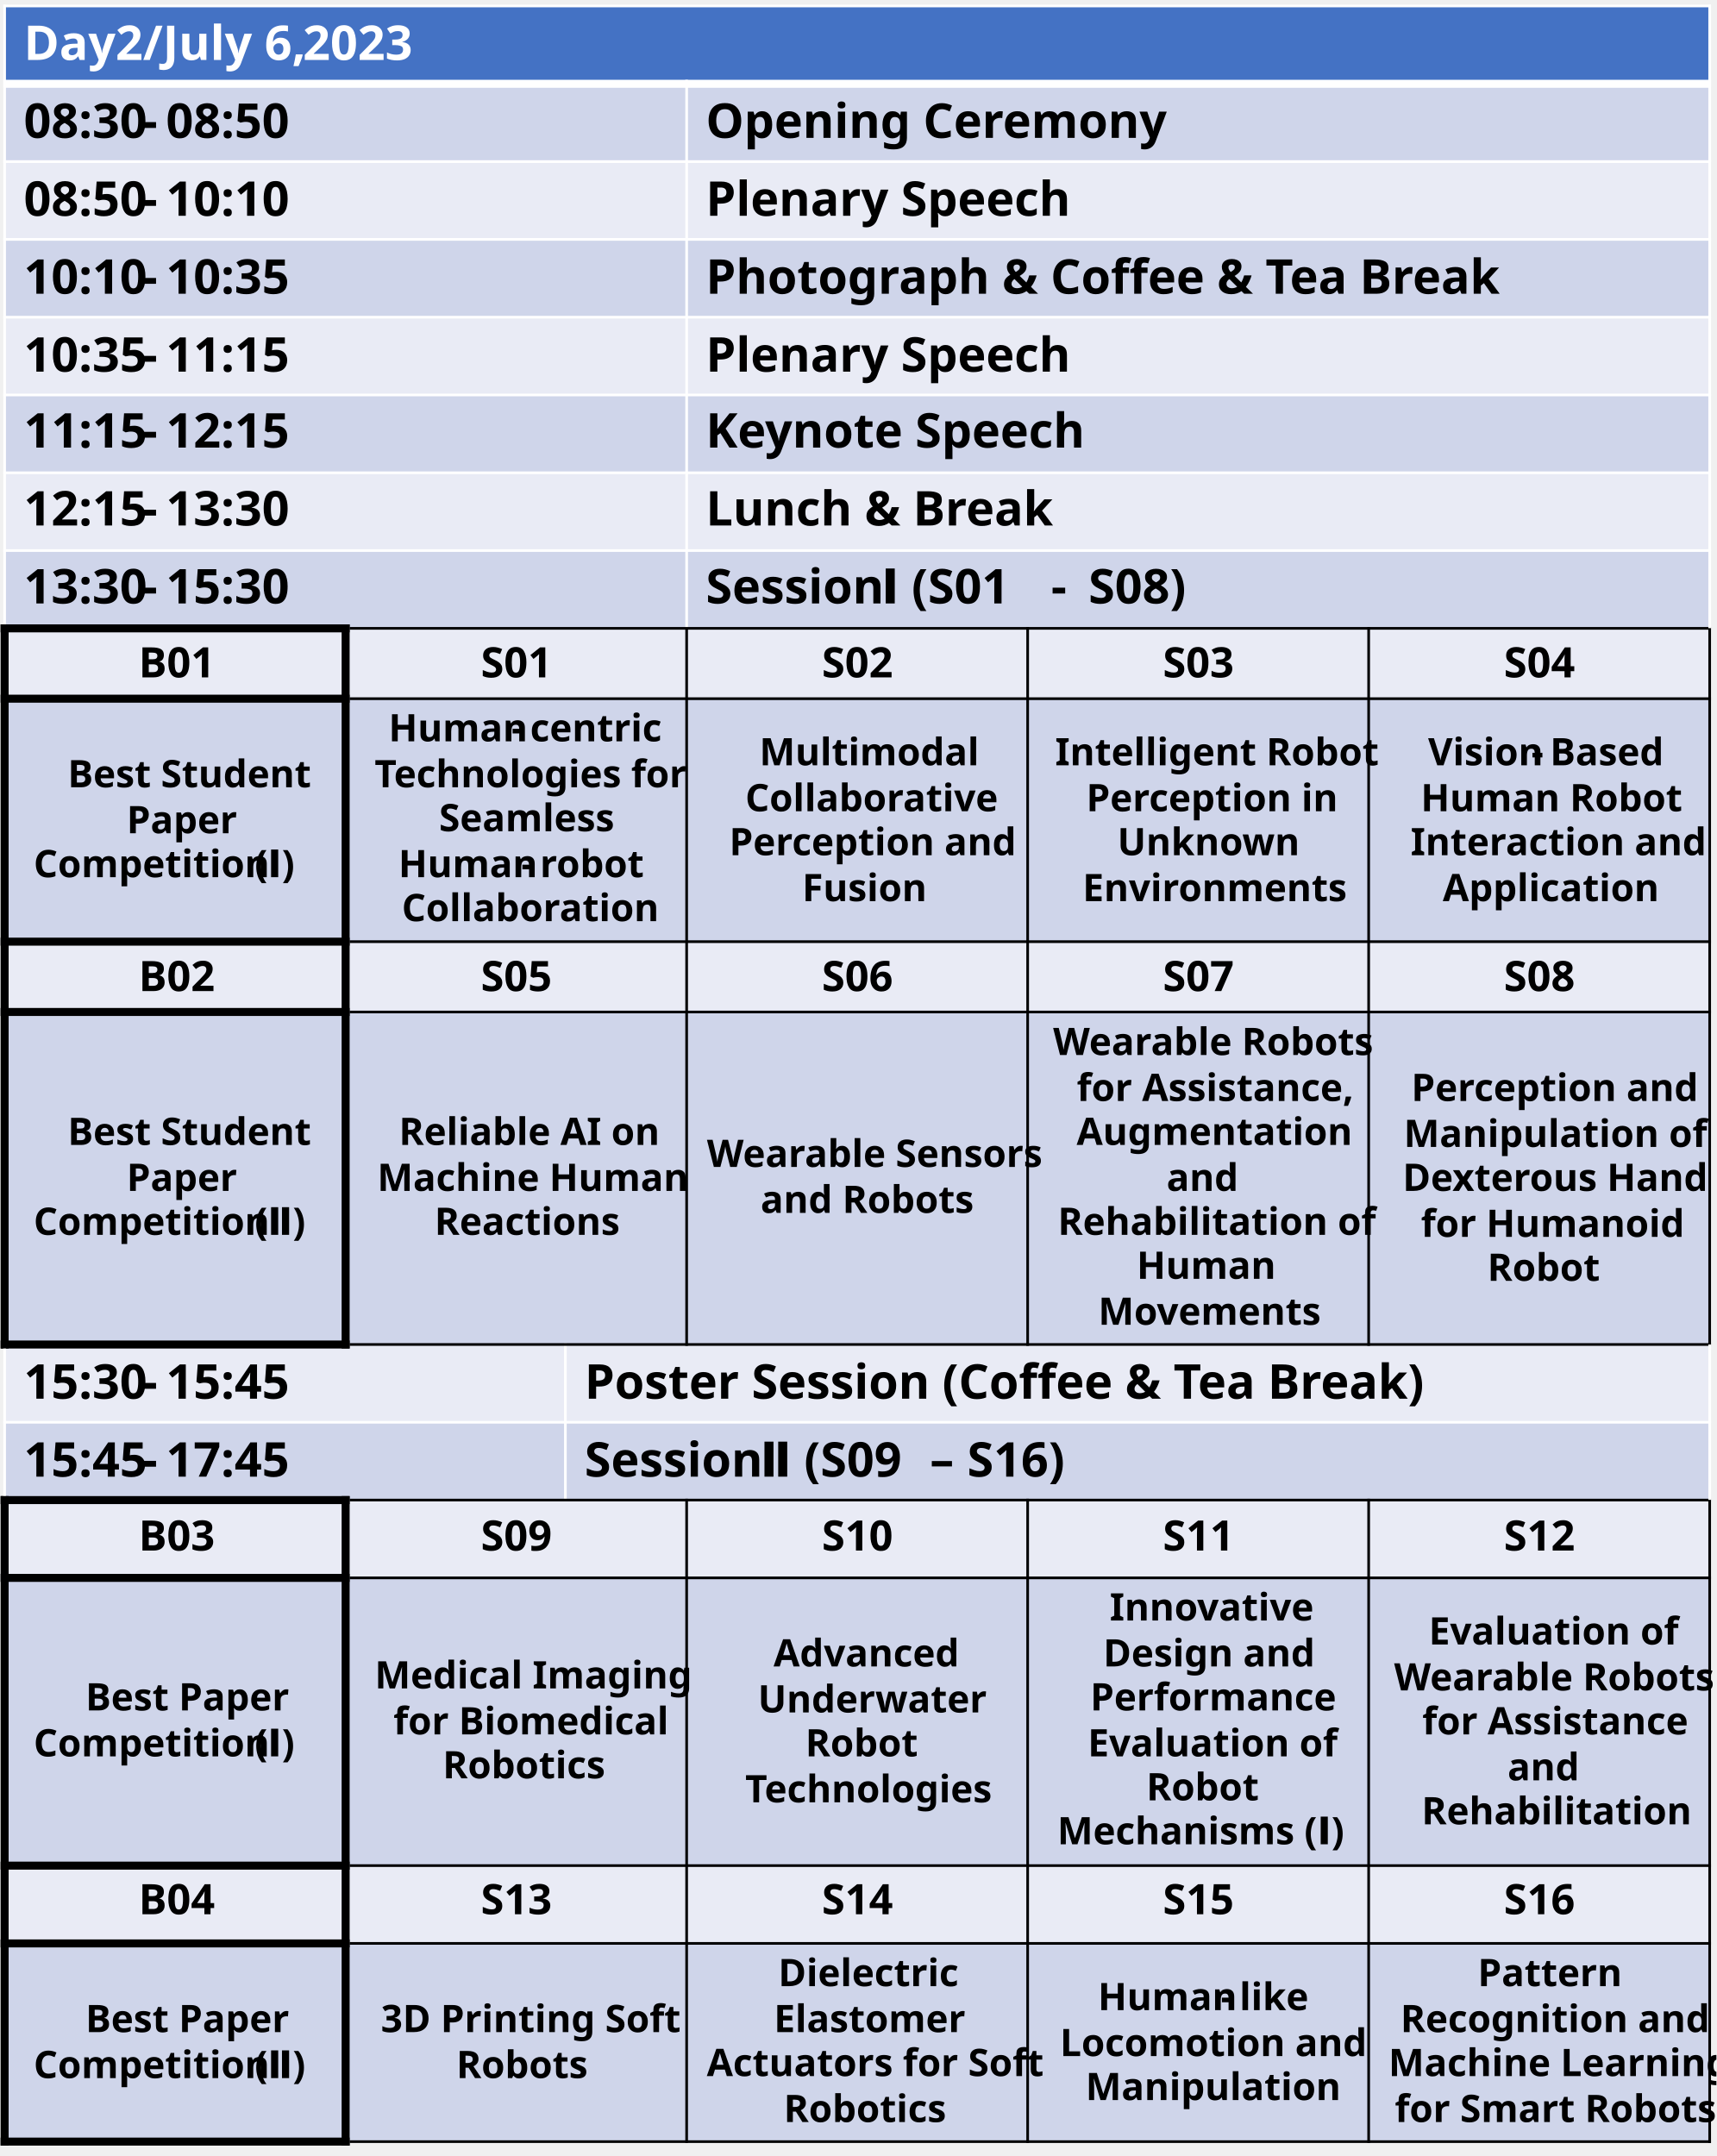
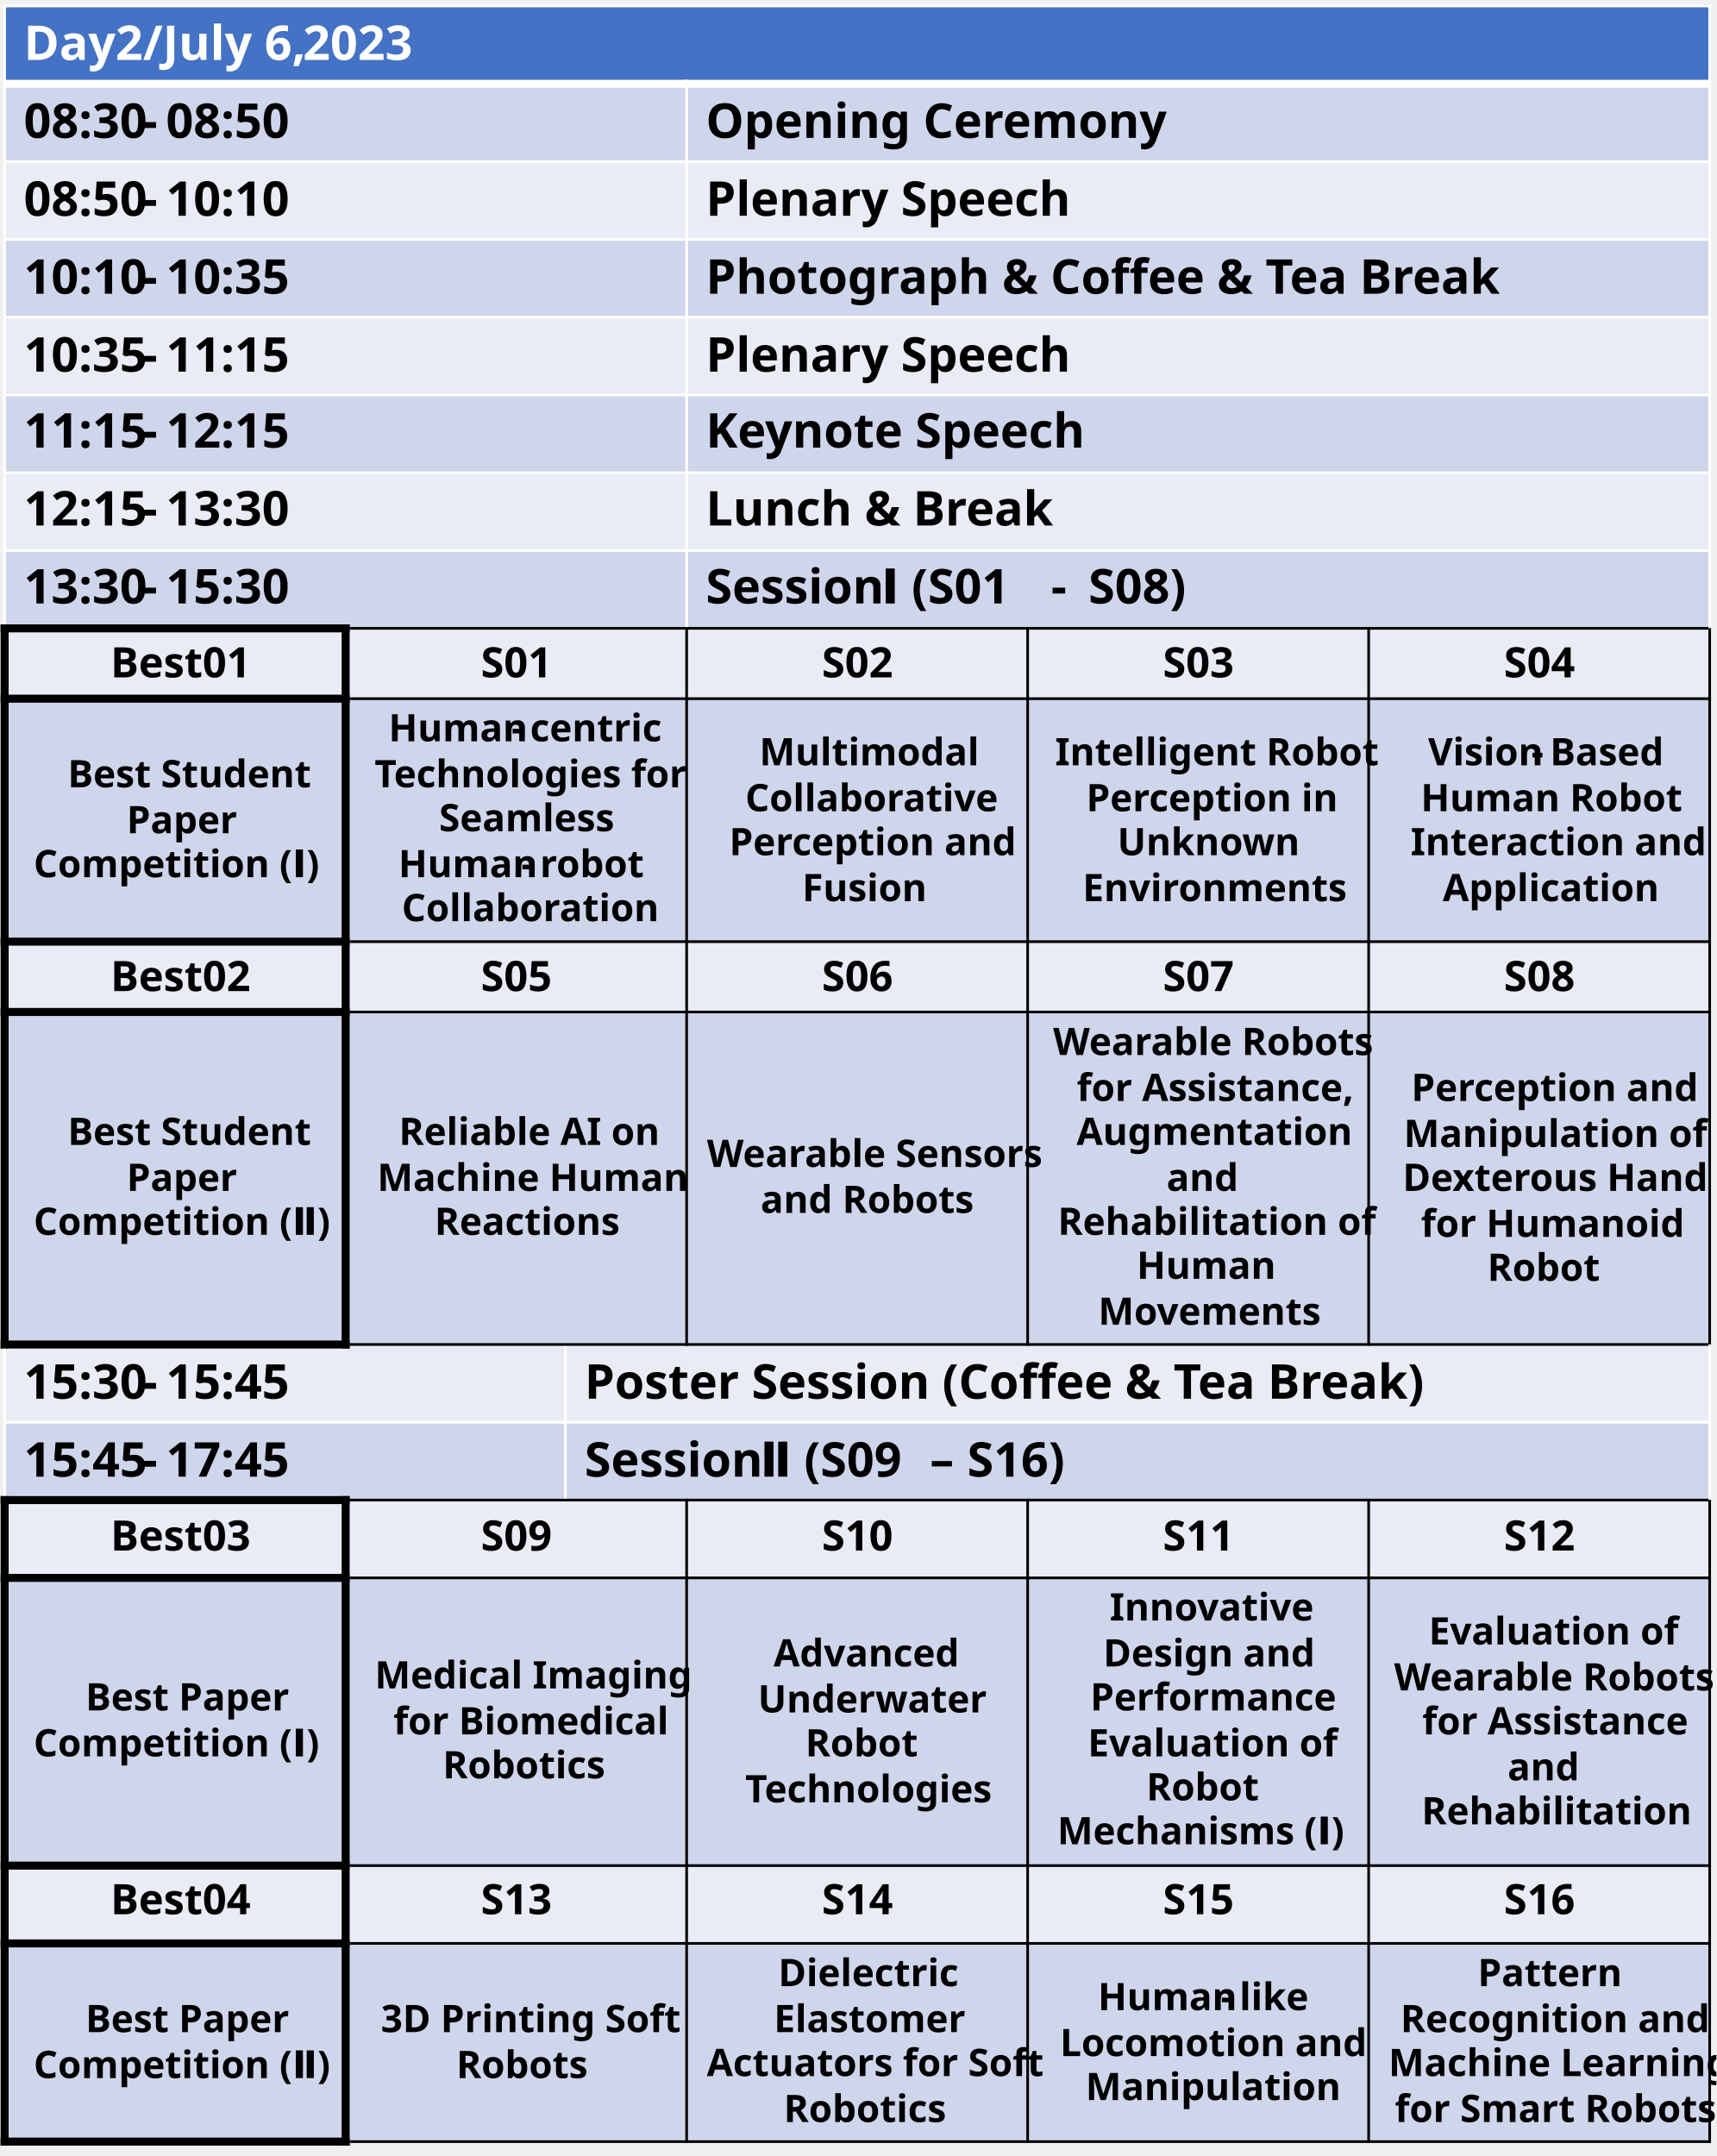
<svg xmlns="http://www.w3.org/2000/svg" width="859" height="1079" overflow="hidden">
  <g transform="translate(-225 3)">
    <path d="M227.314 0 1080.65 0 1080.65 38.933 227.314 38.933Z" fill="#4472C4" fill-rule="evenodd" />
    <path d="M227.314 38.933 568.647 38.933 568.647 77.867 227.314 77.867Z" fill="#CFD5EA" fill-rule="evenodd" />
    <path d="M568.647 38.933 1080.65 38.933 1080.65 77.867 568.647 77.867Z" fill="#CFD5EA" fill-rule="evenodd" />
    <path d="M227.314 77.867 568.647 77.867 568.647 116.8 227.314 116.8Z" fill="#E9EBF5" fill-rule="evenodd" />
    <path d="M568.647 77.867 1080.65 77.867 1080.65 116.8 568.647 116.8Z" fill="#E9EBF5" fill-rule="evenodd" />
    <path d="M227.314 116.8 568.647 116.8 568.647 155.733 227.314 155.733Z" fill="#CFD5EA" fill-rule="evenodd" />
    <path d="M568.647 116.8 1080.65 116.8 1080.65 155.733 568.647 155.733Z" fill="#CFD5EA" fill-rule="evenodd" />
    <path d="M227.314 155.733 568.647 155.733 568.647 194.667 227.314 194.667Z" fill="#E9EBF5" fill-rule="evenodd" />
    <path d="M568.647 155.733 1080.65 155.733 1080.65 194.667 568.647 194.667Z" fill="#E9EBF5" fill-rule="evenodd" />
    <path d="M227.314 194.667 568.647 194.667 568.647 233.6 227.314 233.6Z" fill="#CFD5EA" fill-rule="evenodd" />
    <path d="M568.647 194.667 1080.65 194.667 1080.65 233.6 568.647 233.6Z" fill="#CFD5EA" fill-rule="evenodd" />
    <path d="M227.314 233.6 568.647 233.6 568.647 272.533 227.314 272.533Z" fill="#E9EBF5" fill-rule="evenodd" />
    <path d="M568.647 233.6 1080.65 233.6 1080.65 272.533 568.647 272.533Z" fill="#E9EBF5" fill-rule="evenodd" />
    <path d="M227.314 272.533 568.647 272.533 568.647 311.467 227.314 311.467Z" fill="#CFD5EA" fill-rule="evenodd" />
    <path d="M568.647 272.533 1080.65 272.533 1080.65 311.467 568.647 311.467Z" fill="#CFD5EA" fill-rule="evenodd" />
    <path d="M227.314 311.467 397.98 311.467 397.98 346.667 227.314 346.667Z" fill="#E9EBF5" fill-rule="evenodd" />
    <path d="M397.98 311.467 568.647 311.467 568.647 346.667 397.98 346.667Z" fill="#E9EBF5" fill-rule="evenodd" />
    <path d="M568.647 311.467 739.314 311.467 739.314 346.667 568.647 346.667Z" fill="#E9EBF5" fill-rule="evenodd" />
    <path d="M739.314 311.467 909.98 311.467 909.98 346.667 739.314 346.667Z" fill="#E9EBF5" fill-rule="evenodd" />
    <path d="M909.98 311.467 1080.65 311.467 1080.65 346.667 909.98 346.667Z" fill="#E9EBF5" fill-rule="evenodd" />
    <path d="M227.314 346.667 397.98 346.667 397.98 468.267 227.314 468.267Z" fill="#CFD5EA" fill-rule="evenodd" />
    <path d="M397.98 346.667 568.647 346.667 568.647 468.267 397.98 468.267Z" fill="#CFD5EA" fill-rule="evenodd" />
    <path d="M568.647 346.667 739.314 346.667 739.314 468.267 568.647 468.267Z" fill="#CFD5EA" fill-rule="evenodd" />
    <path d="M739.314 346.667 909.98 346.667 909.98 468.267 739.314 468.267Z" fill="#CFD5EA" fill-rule="evenodd" />
    <path d="M909.98 346.667 1080.65 346.667 1080.65 468.267 909.98 468.267Z" fill="#CFD5EA" fill-rule="evenodd" />
    <path d="M227.314 468.267 397.98 468.267 397.98 503.467 227.314 503.467Z" fill="#E9EBF5" fill-rule="evenodd" />
    <path d="M397.98 468.267 568.647 468.267 568.647 503.467 397.98 503.467Z" fill="#E9EBF5" fill-rule="evenodd" />
    <path d="M568.647 468.267 739.314 468.267 739.314 503.467 568.647 503.467Z" fill="#E9EBF5" fill-rule="evenodd" />
    <path d="M739.314 468.267 909.98 468.267 909.98 503.467 739.314 503.467Z" fill="#E9EBF5" fill-rule="evenodd" />
    <path d="M909.98 468.267 1080.65 468.267 1080.65 503.467 909.98 503.467Z" fill="#E9EBF5" fill-rule="evenodd" />
    <path d="M227.314 503.467 397.98 503.467 397.98 669.867 227.314 669.867Z" fill="#CFD5EA" fill-rule="evenodd" />
    <path d="M397.98 503.467 568.647 503.467 568.647 669.867 397.98 669.867Z" fill="#CFD5EA" fill-rule="evenodd" />
    <path d="M568.647 503.467 739.314 503.467 739.314 669.867 568.647 669.867Z" fill="#CFD5EA" fill-rule="evenodd" />
    <path d="M739.314 503.467 909.98 503.467 909.98 669.867 739.314 669.867Z" fill="#CFD5EA" fill-rule="evenodd" />
    <path d="M909.98 503.467 1080.65 503.467 1080.65 669.867 909.98 669.867Z" fill="#CFD5EA" fill-rule="evenodd" />
    <path d="M227.314 669.867 507.961 669.867 507.961 708.8 227.314 708.8Z" fill="#E9EBF5" fill-rule="evenodd" />
    <path d="M507.961 669.867 1080.65 669.867 1080.65 708.8 507.961 708.8Z" fill="#E9EBF5" fill-rule="evenodd" />
    <path d="M227.314 708.8 507.961 708.8 507.961 747.733 227.314 747.733Z" fill="#CFD5EA" fill-rule="evenodd" />
    <path d="M507.961 708.8 1080.65 708.8 1080.65 747.733 507.961 747.733Z" fill="#CFD5EA" fill-rule="evenodd" />
    <path d="M227.314 747.733 397.98 747.733 397.98 786.667 227.314 786.667Z" fill="#E9EBF5" fill-rule="evenodd" />
    <path d="M397.98 747.733 568.647 747.733 568.647 786.667 397.98 786.667Z" fill="#E9EBF5" fill-rule="evenodd" />
    <path d="M568.647 747.733 739.314 747.733 739.314 786.667 568.647 786.667Z" fill="#E9EBF5" fill-rule="evenodd" />
    <path d="M739.314 747.733 909.98 747.733 909.98 786.667 739.314 786.667Z" fill="#E9EBF5" fill-rule="evenodd" />
    <path d="M909.98 747.733 1080.65 747.733 1080.65 786.667 909.98 786.667Z" fill="#E9EBF5" fill-rule="evenodd" />
    <path d="M227.314 786.667 397.98 786.667 397.98 930.667 227.314 930.667Z" fill="#CFD5EA" fill-rule="evenodd" />
    <path d="M397.98 786.667 568.647 786.667 568.647 930.667 397.98 930.667Z" fill="#CFD5EA" fill-rule="evenodd" />
    <path d="M568.647 786.667 739.314 786.667 739.314 930.667 568.647 930.667Z" fill="#CFD5EA" fill-rule="evenodd" />
    <path d="M739.314 786.667 909.98 786.667 909.98 930.667 739.314 930.667Z" fill="#CFD5EA" fill-rule="evenodd" />
    <path d="M909.98 786.667 1080.65 786.667 1080.65 930.667 909.98 930.667Z" fill="#CFD5EA" fill-rule="evenodd" />
    <path d="M227.314 930.667 397.98 930.667 397.98 969.6 227.314 969.6Z" fill="#E9EBF5" fill-rule="evenodd" />
    <path d="M397.98 930.667 568.647 930.667 568.647 969.6 397.98 969.6Z" fill="#E9EBF5" fill-rule="evenodd" />
    <path d="M568.647 930.667 739.314 930.667 739.314 969.6 568.647 969.6Z" fill="#E9EBF5" fill-rule="evenodd" />
    <path d="M739.314 930.667 909.98 930.667 909.98 969.6 739.314 969.6Z" fill="#E9EBF5" fill-rule="evenodd" />
    <path d="M909.98 930.667 1080.65 930.667 1080.65 969.6 909.98 969.6Z" fill="#E9EBF5" fill-rule="evenodd" />
    <path d="M227.314 969.6 397.98 969.6 397.98 1068.8 227.314 1068.8Z" fill="#CFD5EA" fill-rule="evenodd" />
    <path d="M397.98 969.6 568.647 969.6 568.647 1068.8 397.98 1068.8Z" fill="#CFD5EA" fill-rule="evenodd" />
    <path d="M568.647 969.6 739.314 969.6 739.314 1068.8 568.647 1068.8Z" fill="#CFD5EA" fill-rule="evenodd" />
    <path d="M739.314 969.6 909.98 969.6 909.98 1068.8 739.314 1068.8Z" fill="#CFD5EA" fill-rule="evenodd" />
    <path d="M909.98 969.6 1080.65 969.6 1080.65 1068.8 909.98 1068.8Z" fill="#CFD5EA" fill-rule="evenodd" />
    <path d="M397.98 309.467 397.98 671.867" stroke="#000000" stroke-width="4" stroke-linejoin="round" stroke-miterlimit="10" fill="none" fill-rule="evenodd" />
    <path d="M397.98 745.733 397.98 1070.8" stroke="#000000" stroke-width="4" stroke-linejoin="round" stroke-miterlimit="10" fill="none" fill-rule="evenodd" />
    <path d="M507.961 669.2 507.961 748.4" stroke="#FFFFFF" stroke-width="1.333" stroke-linejoin="round" stroke-miterlimit="10" fill="none" fill-rule="evenodd" />
    <path d="M568.647 36.933 568.647 311.467" stroke="#FFFFFF" stroke-width="1.333" stroke-linejoin="round" stroke-miterlimit="10" fill="none" fill-rule="evenodd" />
    <path d="M568.647 311.467 568.647 670.533" stroke="#000000" stroke-width="1.333" stroke-linejoin="round" stroke-miterlimit="10" fill="none" fill-rule="evenodd" />
    <path d="M568.647 747.067 568.647 1069.47" stroke="#000000" stroke-width="1.333" stroke-linejoin="round" stroke-miterlimit="10" fill="none" fill-rule="evenodd" />
    <path d="M739.314 310.8 739.314 670.533" stroke="#000000" stroke-width="1.333" stroke-linejoin="round" stroke-miterlimit="10" fill="none" fill-rule="evenodd" />
    <path d="M739.314 747.067 739.314 1069.47" stroke="#000000" stroke-width="1.333" stroke-linejoin="round" stroke-miterlimit="10" fill="none" fill-rule="evenodd" />
    <path d="M909.98 310.8 909.98 670.533" stroke="#000000" stroke-width="1.333" stroke-linejoin="round" stroke-miterlimit="10" fill="none" fill-rule="evenodd" />
    <path d="M909.98 747.067 909.98 1069.47" stroke="#000000" stroke-width="1.333" stroke-linejoin="round" stroke-miterlimit="10" fill="none" fill-rule="evenodd" />
    <path d="M226.647 38.933 1081.31 38.933" stroke="#FFFFFF" stroke-width="4" stroke-linejoin="round" stroke-miterlimit="10" fill="none" fill-rule="evenodd" />
    <path d="M226.647 77.867 1081.31 77.867" stroke="#FFFFFF" stroke-width="1.333" stroke-linejoin="round" stroke-miterlimit="10" fill="none" fill-rule="evenodd" />
    <path d="M226.647 116.8 1081.31 116.8" stroke="#FFFFFF" stroke-width="1.333" stroke-linejoin="round" stroke-miterlimit="10" fill="none" fill-rule="evenodd" />
    <path d="M226.647 155.733 1081.31 155.733" stroke="#FFFFFF" stroke-width="1.333" stroke-linejoin="round" stroke-miterlimit="10" fill="none" fill-rule="evenodd" />
    <path d="M226.647 194.667 1081.31 194.667" stroke="#FFFFFF" stroke-width="1.333" stroke-linejoin="round" stroke-miterlimit="10" fill="none" fill-rule="evenodd" />
    <path d="M226.647 233.6 1081.31 233.6" stroke="#FFFFFF" stroke-width="1.333" stroke-linejoin="round" stroke-miterlimit="10" fill="none" fill-rule="evenodd" />
    <path d="M226.647 272.533 1081.31 272.533" stroke="#FFFFFF" stroke-width="1.333" stroke-linejoin="round" stroke-miterlimit="10" fill="none" fill-rule="evenodd" />
    <path d="M225.314 311.467 399.98 311.467" stroke="#000000" stroke-width="4" stroke-linejoin="round" stroke-miterlimit="10" fill="none" fill-rule="evenodd" />
    <path d="M399.98 311.467 1081.31 311.467" stroke="#000000" stroke-width="1.333" stroke-linejoin="round" stroke-miterlimit="10" fill="none" fill-rule="evenodd" />
    <path d="M225.314 346.667 399.98 346.667" stroke="#000000" stroke-width="4" stroke-linejoin="round" stroke-miterlimit="10" fill="none" fill-rule="evenodd" />
    <path d="M399.98 346.667 1081.31 346.667" stroke="#000000" stroke-width="1.333" stroke-linejoin="round" stroke-miterlimit="10" fill="none" fill-rule="evenodd" />
    <path d="M225.314 468.267 399.98 468.267" stroke="#000000" stroke-width="4" stroke-linejoin="round" stroke-miterlimit="10" fill="none" fill-rule="evenodd" />
    <path d="M399.98 468.267 1081.31 468.267" stroke="#000000" stroke-width="1.333" stroke-linejoin="round" stroke-miterlimit="10" fill="none" fill-rule="evenodd" />
    <path d="M225.314 503.467 399.98 503.467" stroke="#000000" stroke-width="4" stroke-linejoin="round" stroke-miterlimit="10" fill="none" fill-rule="evenodd" />
    <path d="M399.98 503.467 1081.31 503.467" stroke="#000000" stroke-width="1.333" stroke-linejoin="round" stroke-miterlimit="10" fill="none" fill-rule="evenodd" />
    <path d="M225.314 669.867 399.98 669.867" stroke="#000000" stroke-width="4" stroke-linejoin="round" stroke-miterlimit="10" fill="none" fill-rule="evenodd" />
    <path d="M399.98 669.867 1081.31 669.867" stroke="#000000" stroke-width="1.333" stroke-linejoin="round" stroke-miterlimit="10" fill="none" fill-rule="evenodd" />
    <path d="M226.647 708.8 1081.31 708.8" stroke="#FFFFFF" stroke-width="1.333" stroke-linejoin="round" stroke-miterlimit="10" fill="none" fill-rule="evenodd" />
    <path d="M225.314 747.733 399.98 747.733" stroke="#000000" stroke-width="4" stroke-linejoin="round" stroke-miterlimit="10" fill="none" fill-rule="evenodd" />
    <path d="M399.98 747.733 1081.31 747.733" stroke="#000000" stroke-width="1.333" stroke-linejoin="round" stroke-miterlimit="10" fill="none" fill-rule="evenodd" />
    <path d="M225.314 786.667 399.98 786.667" stroke="#000000" stroke-width="4" stroke-linejoin="round" stroke-miterlimit="10" fill="none" fill-rule="evenodd" />
    <path d="M399.98 786.667 1081.31 786.667" stroke="#000000" stroke-width="1.333" stroke-linejoin="round" stroke-miterlimit="10" fill="none" fill-rule="evenodd" />
    <path d="M225.314 930.667 399.98 930.667" stroke="#000000" stroke-width="4" stroke-linejoin="round" stroke-miterlimit="10" fill="none" fill-rule="evenodd" />
    <path d="M399.98 930.667 1081.31 930.667" stroke="#000000" stroke-width="1.333" stroke-linejoin="round" stroke-miterlimit="10" fill="none" fill-rule="evenodd" />
    <path d="M225.314 969.6 399.98 969.6" stroke="#000000" stroke-width="4" stroke-linejoin="round" stroke-miterlimit="10" fill="none" fill-rule="evenodd" />
    <path d="M399.98 969.6 1081.31 969.6" stroke="#000000" stroke-width="1.333" stroke-linejoin="round" stroke-miterlimit="10" fill="none" fill-rule="evenodd" />
    <path d="M227.314-0.667 227.314 309.467" stroke="#FFFFFF" stroke-width="1.333" stroke-linejoin="round" stroke-miterlimit="10" fill="none" fill-rule="evenodd" />
    <path d="M227.314 309.467 227.314 671.867" stroke="#000000" stroke-width="4" stroke-linejoin="round" stroke-miterlimit="10" fill="none" fill-rule="evenodd" />
    <path d="M227.314 671.867 227.314 745.733" stroke="#FFFFFF" stroke-width="1.333" stroke-linejoin="round" stroke-miterlimit="10" fill="none" fill-rule="evenodd" />
    <path d="M227.314 745.733 227.314 1070.8" stroke="#000000" stroke-width="4" stroke-linejoin="round" stroke-miterlimit="10" fill="none" fill-rule="evenodd" />
    <path d="M1080.65-0.667 1080.65 311.467" stroke="#FFFFFF" stroke-width="1.333" stroke-linejoin="round" stroke-miterlimit="10" fill="none" fill-rule="evenodd" />
    <path d="M1080.65 311.467 1080.65 669.867" stroke="#000000" stroke-width="1.333" stroke-linejoin="round" stroke-miterlimit="10" fill="none" fill-rule="evenodd" />
    <path d="M1080.65 669.867 1080.65 747.733" stroke="#FFFFFF" stroke-width="1.333" stroke-linejoin="round" stroke-miterlimit="10" fill="none" fill-rule="evenodd" />
    <path d="M1080.65 747.733 1080.65 1069.47" stroke="#000000" stroke-width="1.333" stroke-linejoin="round" stroke-miterlimit="10" fill="none" fill-rule="evenodd" />
    <path d="M226.647 0 1081.31 0" stroke="#FFFFFF" stroke-width="1.333" stroke-linejoin="round" stroke-miterlimit="10" fill="none" fill-rule="evenodd" />
    <path d="M225.314 1068.8 399.98 1068.8" stroke="#000000" stroke-width="4" stroke-linejoin="round" stroke-miterlimit="10" fill="none" fill-rule="evenodd" />
    <path d="M399.98 1068.8 1081.31 1068.8" stroke="#000000" stroke-width="1.333" stroke-linejoin="round" stroke-miterlimit="10" fill="none" fill-rule="evenodd" />
    <g>
      <text fill="#FFFFFF" font-family="DengXian,DengXian_MSFontService,sans-serif" font-weight="700" font-size="24" transform="translate(236.914 27)">Day2/July 6,</text>
    </g>
    <text fill="#FFFFFF" font-family="DengXian,DengXian_MSFontService,sans-serif" font-weight="700" font-size="24" transform="translate(376.58 27)">2023</text>
    <g>
      <text font-family="DengXian,DengXian_MSFontService,sans-serif" font-weight="700" font-size="24" transform="translate(578.247 66)">Opening Ceremony</text>
    </g>
    <g>
      <text font-family="DengXian,DengXian_MSFontService,sans-serif" font-weight="700" font-size="24" transform="translate(236.914 66)">08:30</text>
    </g>
    <text font-family="DengXian,DengXian_MSFontService,sans-serif" font-weight="700" font-size="24" transform="translate(296.08 66)">-</text>
    <text font-family="DengXian,DengXian_MSFontService,sans-serif" font-weight="700" font-size="24" transform="translate(308.08 66)">08:50</text>
    <g>
      <text font-family="DengXian,DengXian_MSFontService,sans-serif" font-weight="700" font-size="24" transform="translate(578.247 105)">Plenary Speech</text>
    </g>
    <g>
      <text font-family="DengXian,DengXian_MSFontService,sans-serif" font-weight="700" font-size="24" transform="translate(236.914 105)">08:50</text>
    </g>
    <text font-family="DengXian,DengXian_MSFontService,sans-serif" font-weight="700" font-size="24" transform="translate(296.08 105)">-</text>
    <text font-family="DengXian,DengXian_MSFontService,sans-serif" font-weight="700" font-size="24" transform="translate(308.08 105)">10:10</text>
    <g>
      <text font-family="DengXian,DengXian_MSFontService,sans-serif" font-weight="700" font-size="24" transform="translate(578.247 144)">Photograph &amp; Coffee &amp; Tea Break</text>
    </g>
    <g>
      <text font-family="DengXian,DengXian_MSFontService,sans-serif" font-weight="700" font-size="24" transform="translate(236.914 144)">10:10</text>
    </g>
    <text font-family="DengXian,DengXian_MSFontService,sans-serif" font-weight="700" font-size="24" transform="translate(296.08 144)">-</text>
    <text font-family="DengXian,DengXian_MSFontService,sans-serif" font-weight="700" font-size="24" transform="translate(308.08 144)">10:35</text>
    <g>
      <text font-family="DengXian,DengXian_MSFontService,sans-serif" font-weight="700" font-size="24" transform="translate(578.247 183)">Plenary Speech</text>
    </g>
    <g>
      <text font-family="DengXian,DengXian_MSFontService,sans-serif" font-weight="700" font-size="24" transform="translate(236.914 183)">10:35</text>
    </g>
    <text font-family="DengXian,DengXian_MSFontService,sans-serif" font-weight="700" font-size="24" transform="translate(296.08 183)">-</text>
    <text font-family="DengXian,DengXian_MSFontService,sans-serif" font-weight="700" font-size="24" transform="translate(308.08 183)">11:15</text>
    <g>
      <text font-family="DengXian,DengXian_MSFontService,sans-serif" font-weight="700" font-size="24" transform="translate(578.247 221)">Keynote Speech</text>
    </g>
    <g>
      <text font-family="DengXian,DengXian_MSFontService,sans-serif" font-weight="700" font-size="24" transform="translate(236.914 221)">11:15</text>
    </g>
    <text font-family="DengXian,DengXian_MSFontService,sans-serif" font-weight="700" font-size="24" transform="translate(296.08 221)">-</text>
    <text font-family="DengXian,DengXian_MSFontService,sans-serif" font-weight="700" font-size="24" transform="translate(308.08 221)">12:15</text>
    <g>
      <text font-family="DengXian,DengXian_MSFontService,sans-serif" font-weight="700" font-size="24" transform="translate(578.247 260)">Lunch &amp; Break</text>
    </g>
    <g>
      <text font-family="DengXian,DengXian_MSFontService,sans-serif" font-weight="700" font-size="24" transform="translate(236.914 260)">12:15</text>
    </g>
    <text font-family="DengXian,DengXian_MSFontService,sans-serif" font-weight="700" font-size="24" transform="translate(296.08 260)">-</text>
    <text font-family="DengXian,DengXian_MSFontService,sans-serif" font-weight="700" font-size="24" transform="translate(308.08 260)">13:30</text>
    <g>
      <text font-family="DengXian,DengXian_MSFontService,sans-serif" font-weight="700" font-size="24" transform="translate(578.247 299)">Session</text>
    </g>
    <text font-family="DengXian,DengXian_MSFontService,sans-serif" font-weight="700" font-size="24" transform="translate(666.08 299)">Ⅰ (S01</text>
    <text font-family="DengXian,DengXian_MSFontService,sans-serif" font-weight="700" font-size="24" transform="translate(751.08 299)">-</text>
    <text font-family="DengXian,DengXian_MSFontService,sans-serif" font-weight="700" font-size="24" transform="translate(769.747 299)">S08)</text>
    <g>
      <text font-family="DengXian,DengXian_MSFontService,sans-serif" font-weight="700" font-size="24" transform="translate(236.914 299)">13:30</text>
    </g>
    <text font-family="DengXian,DengXian_MSFontService,sans-serif" font-weight="700" font-size="24" transform="translate(296.08 299)">-</text>
    <text font-family="DengXian,DengXian_MSFontService,sans-serif" font-weight="700" font-size="24" transform="translate(308.08 299)">15:30</text>
    <text font-family="DengXian,DengXian_MSFontService,sans-serif" font-weight="700" font-size="21" transform="translate(977.647 336)">S04</text>
    <text font-family="DengXian,DengXian_MSFontService,sans-serif" font-weight="700" font-size="21" transform="translate(806.98 336)">S03</text>
    <text font-family="DengXian,DengXian_MSFontService,sans-serif" font-weight="700" font-size="21" transform="translate(636.314 336)">S02</text>
    <text font-family="DengXian,DengXian_MSFontService,sans-serif" font-weight="700" font-size="21" transform="translate(465.647 336)">S01</text>
-     <text font-family="DengXian,DengXian_MSFontService,sans-serif" font-weight="700" font-size="21" transform="translate(294.397 336)">B01</text>
+     <text font-family="DengXian,DengXian_MSFontService,sans-serif" font-weight="700" font-size="21" transform="translate(280.314 336)">Best01</text>
    <text font-family="DengXian,DengXian_MSFontService,sans-serif" font-weight="700" font-size="19" transform="translate(939.727 380)">Vision</text>
    <text font-family="DengXian,DengXian_MSFontService,sans-serif" font-weight="700" font-size="19" transform="translate(991.394 380)">-</text>
    <text font-family="DengXian,DengXian_MSFontService,sans-serif" font-weight="700" font-size="19" transform="translate(1000.73 380)">Based</text>
    <text font-family="DengXian,DengXian_MSFontService,sans-serif" font-weight="700" font-size="19" transform="translate(936.06 403)">Human Robot</text>
    <text font-family="DengXian,DengXian_MSFontService,sans-serif" font-weight="700" font-size="19" transform="translate(930.98 425)">Interaction and</text>
    <text font-family="DengXian,DengXian_MSFontService,sans-serif" font-weight="700" font-size="19" transform="translate(947.06 448)">Application</text>
    <g>
      <text font-family="DengXian,DengXian_MSFontService,sans-serif" font-weight="700" font-size="19" transform="translate(753.064 380)">Intelligent Robot</text>
    </g>
    <text font-family="DengXian,DengXian_MSFontService,sans-serif" font-weight="700" font-size="19" transform="translate(768.65 403)">Perception in</text>
    <text font-family="DengXian,DengXian_MSFontService,sans-serif" font-weight="700" font-size="19" transform="translate(784.23 425)">Unknown</text>
    <text font-family="DengXian,DengXian_MSFontService,sans-serif" font-weight="700" font-size="19" transform="translate(766.817 448)">Environments</text>
    <text font-family="DengXian,DengXian_MSFontService,sans-serif" font-weight="700" font-size="19" transform="translate(605.06 380)">Multimodal</text>
    <text font-family="DengXian,DengXian_MSFontService,sans-serif" font-weight="700" font-size="19" transform="translate(597.98 403)">Collaborative</text>
    <text font-family="DengXian,DengXian_MSFontService,sans-serif" font-weight="700" font-size="19" transform="translate(589.98 425)">Perception and</text>
    <text font-family="DengXian,DengXian_MSFontService,sans-serif" font-weight="700" font-size="19" transform="translate(626.48 448)">Fusion</text>
    <text font-family="DengXian,DengXian_MSFontService,sans-serif" font-weight="700" font-size="19" transform="translate(419.48 368)">Human</text>
    <text font-family="DengXian,DengXian_MSFontService,sans-serif" font-weight="700" font-size="19" transform="translate(480.98 368)">-</text>
    <text font-family="DengXian,DengXian_MSFontService,sans-serif" font-weight="700" font-size="19" transform="translate(490.314 368)">centric</text>
    <g>
      <text font-family="DengXian,DengXian_MSFontService,sans-serif" font-weight="700" font-size="19" transform="translate(412.48 391)">Technologies for</text>
    </g>
    <text font-family="DengXian,DengXian_MSFontService,sans-serif" font-weight="700" font-size="19" transform="translate(444.727 413)">Seamless</text>
    <text font-family="DengXian,DengXian_MSFontService,sans-serif" font-weight="700" font-size="19" transform="translate(424.394 436)">Human</text>
    <text font-family="DengXian,DengXian_MSFontService,sans-serif" font-weight="700" font-size="19" transform="translate(485.894 436)">-</text>
    <text font-family="DengXian,DengXian_MSFontService,sans-serif" font-weight="700" font-size="19" transform="translate(495.227 436)">robot</text>
    <text font-family="DengXian,DengXian_MSFontService,sans-serif" font-weight="700" font-size="19" transform="translate(426.06 458)">Collaboration</text>
    <text font-family="DengXian,DengXian_MSFontService,sans-serif" font-weight="700" font-size="19" transform="translate(258.894 391)">Best Student</text>
    <text font-family="DengXian,DengXian_MSFontService,sans-serif" font-weight="700" font-size="19" transform="translate(288.394 414)">Paper</text>
-     <text font-family="DengXian,DengXian_MSFontService,sans-serif" font-weight="700" font-size="19" transform="translate(241.814 436)">Competition</text>
-     <text font-family="DengXian,DengXian_MSFontService,sans-serif" font-weight="700" font-size="19" transform="translate(352.48 436)">(Ⅰ)</text>
+     <text font-family="DengXian,DengXian_MSFontService,sans-serif" font-weight="700" font-size="19" transform="translate(241.814 436)">Competition (Ⅰ)</text>
    <text font-family="DengXian,DengXian_MSFontService,sans-serif" font-weight="700" font-size="21" transform="translate(977.647 493)">S08</text>
    <text font-family="DengXian,DengXian_MSFontService,sans-serif" font-weight="700" font-size="21" transform="translate(806.98 493)">S07</text>
    <text font-family="DengXian,DengXian_MSFontService,sans-serif" font-weight="700" font-size="21" transform="translate(636.314 493)">S06</text>
    <text font-family="DengXian,DengXian_MSFontService,sans-serif" font-weight="700" font-size="21" transform="translate(465.647 493)">S05</text>
-     <text font-family="DengXian,DengXian_MSFontService,sans-serif" font-weight="700" font-size="21" transform="translate(294.397 493)">B02</text>
+     <text font-family="DengXian,DengXian_MSFontService,sans-serif" font-weight="700" font-size="21" transform="translate(280.314 493)">Best02</text>
    <text font-family="DengXian,DengXian_MSFontService,sans-serif" font-weight="700" font-size="19" transform="translate(931.314 548)">Perception and</text>
    <text font-family="DengXian,DengXian_MSFontService,sans-serif" font-weight="700" font-size="19" transform="translate(927.56 571)">Manipulation of</text>
    <text font-family="DengXian,DengXian_MSFontService,sans-serif" font-weight="700" font-size="19" transform="translate(926.98 593)">Dexterous Hand</text>
    <text font-family="DengXian,DengXian_MSFontService,sans-serif" font-weight="700" font-size="19" transform="translate(936.147 616)">for Humanoid</text>
    <text font-family="DengXian,DengXian_MSFontService,sans-serif" font-weight="700" font-size="19" transform="translate(969.394 638)">Robot</text>
    <g>
      <text font-family="DengXian,DengXian_MSFontService,sans-serif" font-weight="700" font-size="19" transform="translate(752.064 525)">Wearable Robots</text>
    </g>
    <text font-family="DengXian,DengXian_MSFontService,sans-serif" font-weight="700" font-size="19" transform="translate(763.897 548)">for Assistance,</text>
    <text font-family="DengXian,DengXian_MSFontService,sans-serif" font-weight="700" font-size="19" transform="translate(763.817 570)">Augmentation</text>
    <text font-family="DengXian,DengXian_MSFontService,sans-serif" font-weight="700" font-size="19" transform="translate(808.817 593)">and</text>
    <g>
      <text font-family="DengXian,DengXian_MSFontService,sans-serif" font-weight="700" font-size="19" transform="translate(754.397 615)">Rehabilitation of</text>
    </g>
    <text font-family="DengXian,DengXian_MSFontService,sans-serif" font-weight="700" font-size="19" transform="translate(793.897 637)">Human</text>
    <text font-family="DengXian,DengXian_MSFontService,sans-serif" font-weight="700" font-size="19" transform="translate(774.65 660)">Movements</text>
    <g>
      <text font-family="DengXian,DengXian_MSFontService,sans-serif" font-weight="700" font-size="19" transform="translate(578.814 581)">Wearable Sensors</text>
    </g>
    <text font-family="DengXian,DengXian_MSFontService,sans-serif" font-weight="700" font-size="19" transform="translate(605.647 604)">and Robots</text>
    <text font-family="DengXian,DengXian_MSFontService,sans-serif" font-weight="700" font-size="19" transform="translate(424.647 570)">Reliable AI on</text>
    <g>
      <text font-family="DengXian,DengXian_MSFontService,sans-serif" font-weight="700" font-size="19" transform="translate(413.814 593)">Machine Human</text>
    </g>
    <text font-family="DengXian,DengXian_MSFontService,sans-serif" font-weight="700" font-size="19" transform="translate(442.48 615)">Reactions</text>
    <text font-family="DengXian,DengXian_MSFontService,sans-serif" font-weight="700" font-size="19" transform="translate(258.894 570)">Best Student</text>
    <text font-family="DengXian,DengXian_MSFontService,sans-serif" font-weight="700" font-size="19" transform="translate(288.394 593)">Paper</text>
-     <text font-family="DengXian,DengXian_MSFontService,sans-serif" font-weight="700" font-size="19" transform="translate(241.814 615)">Competition</text>
-     <text font-family="DengXian,DengXian_MSFontService,sans-serif" font-weight="700" font-size="19" transform="translate(352.48 615)">(Ⅱ)</text>
+     <text font-family="DengXian,DengXian_MSFontService,sans-serif" font-weight="700" font-size="19" transform="translate(241.814 615)">Competition (Ⅱ)</text>
    <g>
      <text font-family="DengXian,DengXian_MSFontService,sans-serif" font-weight="700" font-size="24" transform="translate(517.561 697)">Poster Session (Coffee &amp; Tea Break)</text>
    </g>
    <g>
      <text font-family="DengXian,DengXian_MSFontService,sans-serif" font-weight="700" font-size="24" transform="translate(236.914 697)">15:30</text>
    </g>
    <text font-family="DengXian,DengXian_MSFontService,sans-serif" font-weight="700" font-size="24" transform="translate(296.08 697)">-</text>
    <text font-family="DengXian,DengXian_MSFontService,sans-serif" font-weight="700" font-size="24" transform="translate(308.08 697)">15:45</text>
    <g>
      <text font-family="DengXian,DengXian_MSFontService,sans-serif" font-weight="700" font-size="24" transform="translate(517.561 736)">Session</text>
    </g>
    <text font-family="DengXian,DengXian_MSFontService,sans-serif" font-weight="700" font-size="24" transform="translate(605.394 736)">Ⅱ (S09</text>
    <text font-family="DengXian,DengXian_MSFontService,sans-serif" font-weight="700" font-size="24" transform="translate(690.394 736)">–</text>
    <text font-family="DengXian,DengXian_MSFontService,sans-serif" font-weight="700" font-size="24" transform="translate(709.061 736)">S16)</text>
    <g>
      <text font-family="DengXian,DengXian_MSFontService,sans-serif" font-weight="700" font-size="24" transform="translate(236.914 736)">15:45</text>
    </g>
    <text font-family="DengXian,DengXian_MSFontService,sans-serif" font-weight="700" font-size="24" transform="translate(296.08 736)">-</text>
    <text font-family="DengXian,DengXian_MSFontService,sans-serif" font-weight="700" font-size="24" transform="translate(308.08 736)">17:45</text>
    <text font-family="DengXian,DengXian_MSFontService,sans-serif" font-weight="700" font-size="21" transform="translate(977.647 773)">S12</text>
    <text font-family="DengXian,DengXian_MSFontService,sans-serif" font-weight="700" font-size="21" transform="translate(806.98 773)">S11</text>
    <text font-family="DengXian,DengXian_MSFontService,sans-serif" font-weight="700" font-size="21" transform="translate(636.314 773)">S10</text>
    <text font-family="DengXian,DengXian_MSFontService,sans-serif" font-weight="700" font-size="21" transform="translate(465.647 773)">S09</text>
-     <text font-family="DengXian,DengXian_MSFontService,sans-serif" font-weight="700" font-size="21" transform="translate(294.397 773)">B03</text>
+     <text font-family="DengXian,DengXian_MSFontService,sans-serif" font-weight="700" font-size="21" transform="translate(280.314 773)">Best03</text>
    <text font-family="DengXian,DengXian_MSFontService,sans-serif" font-weight="700" font-size="19" transform="translate(940.064 820)">Evaluation of</text>
    <g>
      <text font-family="DengXian,DengXian_MSFontService,sans-serif" font-weight="700" font-size="19" transform="translate(922.73 843)">Wearable Robots</text>
    </g>
    <text font-family="DengXian,DengXian_MSFontService,sans-serif" font-weight="700" font-size="19" transform="translate(936.817 865)">for Assistance</text>
    <text font-family="DengXian,DengXian_MSFontService,sans-serif" font-weight="700" font-size="19" transform="translate(979.484 888)">and</text>
    <text font-family="DengXian,DengXian_MSFontService,sans-serif" font-weight="700" font-size="19" transform="translate(936.484 910)">Rehabilitation</text>
    <text font-family="DengXian,DengXian_MSFontService,sans-serif" font-weight="700" font-size="19" transform="translate(780.394 808)">Innovative</text>
    <text font-family="DengXian,DengXian_MSFontService,sans-serif" font-weight="700" font-size="19" transform="translate(777.147 831)">Design and</text>
    <text font-family="DengXian,DengXian_MSFontService,sans-serif" font-weight="700" font-size="19" transform="translate(770.647 853)">Performance</text>
    <text font-family="DengXian,DengXian_MSFontService,sans-serif" font-weight="700" font-size="19" transform="translate(769.394 876)">Evaluation of</text>
    <text font-family="DengXian,DengXian_MSFontService,sans-serif" font-weight="700" font-size="19" transform="translate(798.727 898)">Robot</text>
    <text font-family="DengXian,DengXian_MSFontService,sans-serif" font-weight="700" font-size="19" transform="translate(754.147 920)">Mechanisms (Ⅰ)</text>
    <text font-family="DengXian,DengXian_MSFontService,sans-serif" font-weight="700" font-size="19" transform="translate(612.147 831)">Advanced</text>
    <text font-family="DengXian,DengXian_MSFontService,sans-serif" font-weight="700" font-size="19" transform="translate(604.314 854)">Underwater</text>
    <text font-family="DengXian,DengXian_MSFontService,sans-serif" font-weight="700" font-size="19" transform="translate(628.06 876)">Robot</text>
    <text font-family="DengXian,DengXian_MSFontService,sans-serif" font-weight="700" font-size="19" transform="translate(597.98 899)">Technologies</text>
    <g>
      <text font-family="DengXian,DengXian_MSFontService,sans-serif" font-weight="700" font-size="19" transform="translate(412.564 842)">Medical Imaging</text>
    </g>
    <text font-family="DengXian,DengXian_MSFontService,sans-serif" font-weight="700" font-size="19" transform="translate(421.897 865)">for Biomedical</text>
    <text font-family="DengXian,DengXian_MSFontService,sans-serif" font-weight="700" font-size="19" transform="translate(446.564 887)">Robotics</text>
    <text font-family="DengXian,DengXian_MSFontService,sans-serif" font-weight="700" font-size="19" transform="translate(267.814 853)">Best Paper</text>
-     <text font-family="DengXian,DengXian_MSFontService,sans-serif" font-weight="700" font-size="19" transform="translate(241.814 876)">Competition</text>
-     <text font-family="DengXian,DengXian_MSFontService,sans-serif" font-weight="700" font-size="19" transform="translate(352.48 876)">(Ⅰ)</text>
+     <text font-family="DengXian,DengXian_MSFontService,sans-serif" font-weight="700" font-size="19" transform="translate(241.814 876)">Competition (Ⅰ)</text>
    <text font-family="DengXian,DengXian_MSFontService,sans-serif" font-weight="700" font-size="21" transform="translate(977.647 955)">S16</text>
    <text font-family="DengXian,DengXian_MSFontService,sans-serif" font-weight="700" font-size="21" transform="translate(806.98 955)">S15</text>
    <text font-family="DengXian,DengXian_MSFontService,sans-serif" font-weight="700" font-size="21" transform="translate(636.314 955)">S14</text>
    <text font-family="DengXian,DengXian_MSFontService,sans-serif" font-weight="700" font-size="21" transform="translate(465.647 955)">S13</text>
-     <text font-family="DengXian,DengXian_MSFontService,sans-serif" font-weight="700" font-size="21" transform="translate(294.397 955)">B04</text>
+     <text font-family="DengXian,DengXian_MSFontService,sans-serif" font-weight="700" font-size="21" transform="translate(280.314 955)">Best04</text>
    <text font-family="DengXian,DengXian_MSFontService,sans-serif" font-weight="700" font-size="19" transform="translate(964.564 991)">Pattern</text>
    <g>
      <text font-family="DengXian,DengXian_MSFontService,sans-serif" font-weight="700" font-size="19" transform="translate(925.897 1014)">Recognition and</text>
    </g>
    <g>
      <text font-family="DengXian,DengXian_MSFontService,sans-serif" font-weight="700" font-size="19" transform="translate(919.897 1036)">Machine Learning</text>
    </g>
    <text font-family="DengXian,DengXian_MSFontService,sans-serif" font-weight="700" font-size="19" transform="translate(923.064 1059)">for Smart Robots</text>
    <text font-family="DengXian,DengXian_MSFontService,sans-serif" font-weight="700" font-size="19" transform="translate(774.48 1003)">Human</text>
    <text font-family="DengXian,DengXian_MSFontService,sans-serif" font-weight="700" font-size="19" transform="translate(835.98 1003)">-</text>
    <text font-family="DengXian,DengXian_MSFontService,sans-serif" font-weight="700" font-size="19" transform="translate(845.314 1003)">like</text>
    <text font-family="DengXian,DengXian_MSFontService,sans-serif" font-weight="700" font-size="19" transform="translate(755.48 1026)">Locomotion and</text>
    <text font-family="DengXian,DengXian_MSFontService,sans-serif" font-weight="700" font-size="19" transform="translate(768.314 1048)">Manipulation</text>
    <text font-family="DengXian,DengXian_MSFontService,sans-serif" font-weight="700" font-size="19" transform="translate(614.484 991)">Dielectric</text>
    <text font-family="DengXian,DengXian_MSFontService,sans-serif" font-weight="700" font-size="19" transform="translate(612.317 1014)">Elastomer</text>
    <g>
      <text font-family="DengXian,DengXian_MSFontService,sans-serif" font-weight="700" font-size="19" transform="translate(578.73 1036)">Actuators for Soft</text>
    </g>
    <text font-family="DengXian,DengXian_MSFontService,sans-serif" font-weight="700" font-size="19" transform="translate(617.23 1059)">Robotics</text>
    <text font-family="DengXian,DengXian_MSFontService,sans-serif" font-weight="700" font-size="19" transform="translate(415.647 1014)">3D Printing Soft</text>
    <text font-family="DengXian,DengXian_MSFontService,sans-serif" font-weight="700" font-size="19" transform="translate(453.394 1037)">Robots</text>
    <text font-family="DengXian,DengXian_MSFontService,sans-serif" font-weight="700" font-size="19" transform="translate(267.814 1014)">Best Paper</text>
-     <text font-family="DengXian,DengXian_MSFontService,sans-serif" font-weight="700" font-size="19" transform="translate(241.814 1037)">Competition</text>
-     <text font-family="DengXian,DengXian_MSFontService,sans-serif" font-weight="700" font-size="19" transform="translate(352.48 1037)">(Ⅱ)</text>
+     <text font-family="DengXian,DengXian_MSFontService,sans-serif" font-weight="700" font-size="19" transform="translate(241.814 1037)">Competition (Ⅱ)</text>
  </g>
</svg>
